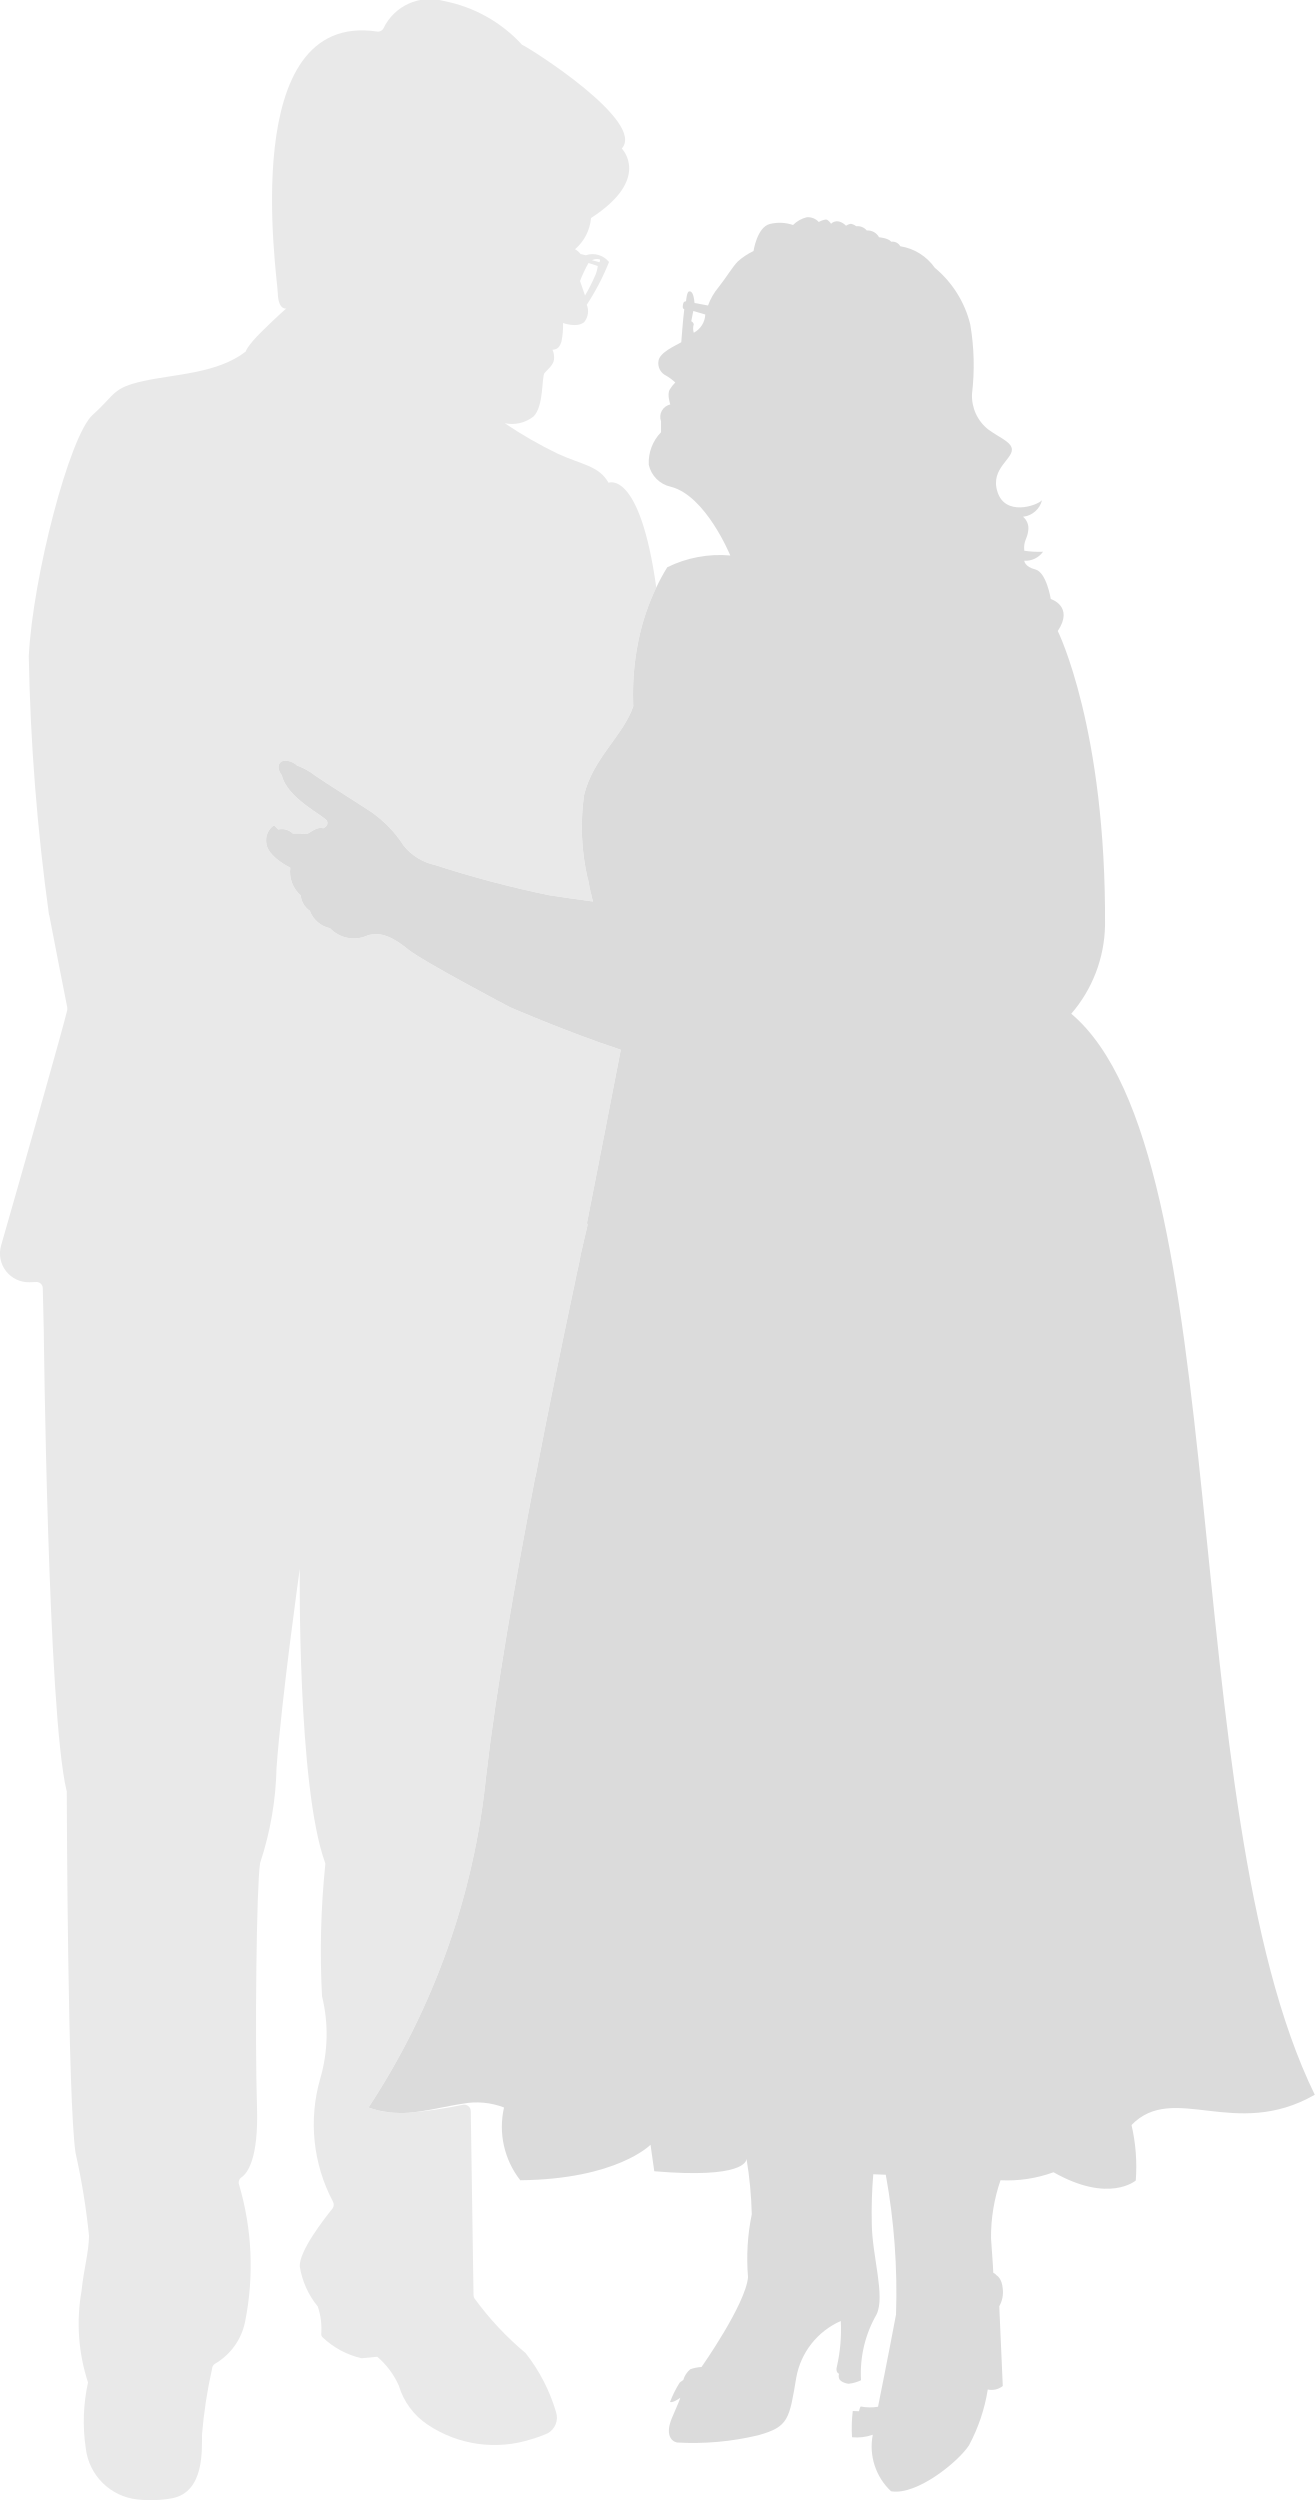
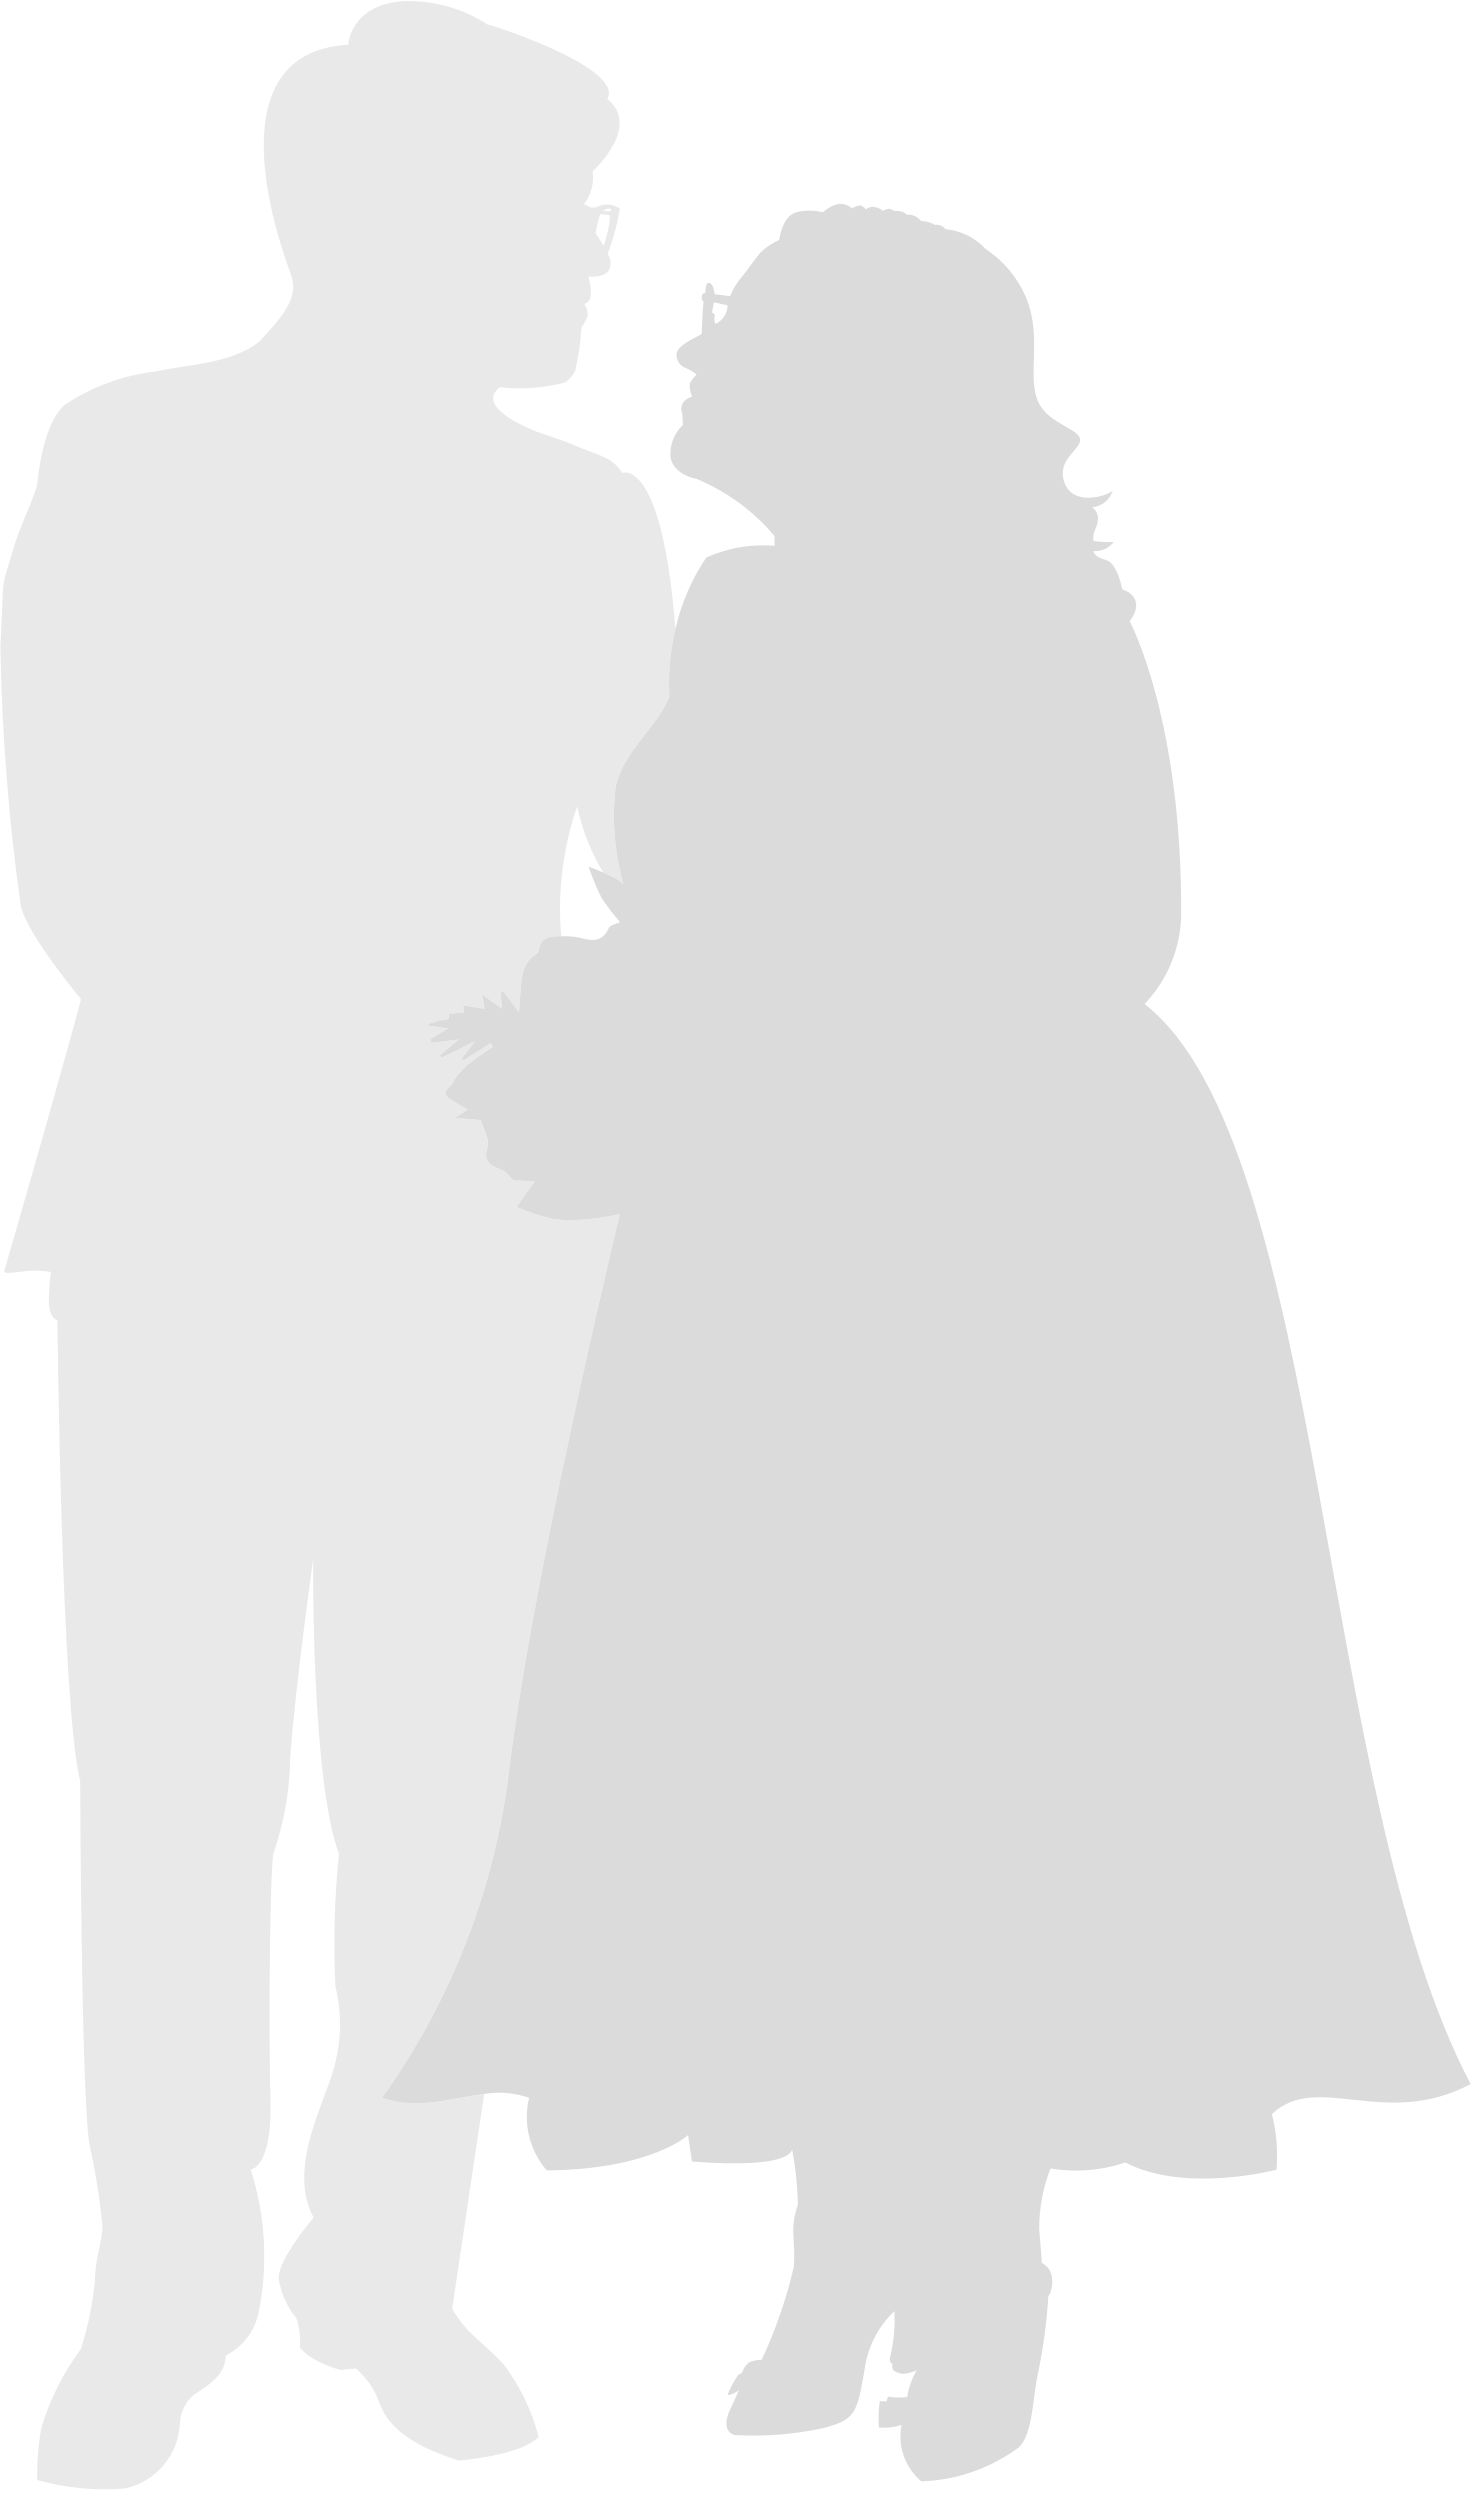
- <svg xmlns="http://www.w3.org/2000/svg" id="Capa_1" data-name="Capa 1" viewBox="0 0 52.593 100">
+ <svg xmlns="http://www.w3.org/2000/svg" id="Capa_1" data-name="Capa 1" viewBox="0 0 58.827 100">
  <defs>
    <style>
      .cls-1 {
        fill: #e9e9e9;
      }

      .cls-2 {
        fill: #dbdbdb;
      }
    </style>
  </defs>
-   <path class="cls-1" d="M26.251,23.5c-.66-4.73-1.91-4.19-1.91-4.19-.38-.68-1.07-.72-2.03-1.16a17.211,17.211,0,0,1-2.12-1.22,1.401,1.401,0,0,0,1.15-.27c.42-.42.32-1.58.44-1.74.13-.15.35-.31.38-.54a.79.79,0,0,0-.06-.39c.22-.01.3-.14.36-.34a3.21,3.21,0,0,0,.06-.73s.57.21.85-.04a.686.686,0,0,0,.1-.69,9.527,9.527,0,0,0,.89-1.71.844.844,0,0,0-.93-.27l-.21-.05a.647.647,0,0,0-.22-.19,1.854,1.854,0,0,0,.64-1.25c2.43-1.57,1.23-2.78,1.23-2.78.97-1.07-3.65-4-3.99-4.15A5.71,5.71,0,0,0,17.751.04a2.054,2.054,0,0,0-2.41,1.09.248.248,0,0,1-.27.13c-5.59-.82-3.98,9.76-3.96,10.46s.34.62.34.62-.33.28-.96.9c-.63.62-.66.82-.66.82-1.13.88-2.82.9-4.09,1.18s-1.11.53-2.03,1.35c-.93.83-2.4,6.49-2.56,9.66A86.767,86.767,0,0,0,1.961,36.6c.01,0,.01,0,.01.01.2,1.06.65,3.34.72,3.69v.1c-.17.72-1.85,6.65-2.65,9.43a1.151,1.151,0,0,0,1.14,1.46c.1,0,.19-.01.27-.01a.25.25,0,0,1,.26.25l.04,1.68s.16,15.31.91,18.41c.01.01.01.02.01.04,0,.56.04,12.38.35,14.45a28.339,28.339,0,0,1,.54,3.32c-.01.67-.21,1.33-.3,2.21a7.553,7.553,0,0,0,.26,3.66,7.221,7.221,0,0,0-.09,2.63,2.329,2.329,0,0,0,2.08,2.05,4.849,4.849,0,0,0,1.38-.05c1.29-.26,1.18-1.93,1.19-2.56a19.058,19.058,0,0,1,.4-2.61.247.247,0,0,1,.12-.21,2.521,2.521,0,0,0,1.2-1.67,11.425,11.425,0,0,0-.24-5.5.247.247,0,0,1,.09-.28c.25-.17.69-.75.63-2.79-.09-2.79-.02-8.91.12-9.76a.09.09,0,0,1,.01-.05,12.948,12.948,0,0,0,.65-3.78c.2-2.77.93-7.97.93-7.97s-.1,8.69,1.01,11.75a.141.141,0,0,1,.01.09,33.915,33.915,0,0,0-.13,5.26,6.337,6.337,0,0,1-.07,3.29,6.601,6.601,0,0,0,.51,4.93.26.26,0,0,1-.02.27c-.33.41-1.34,1.7-1.31,2.32a3.362,3.362,0,0,0,.72,1.6,2.747,2.747,0,0,1,.14,1.07.183.183,0,0,0,.06.17,3.358,3.358,0,0,0,1.55.83l.63-.06a3.264,3.264,0,0,1,.86,1.15,2.854,2.854,0,0,0,1.16,1.57,4.801,4.801,0,0,0,4.14.58,5.063,5.063,0,0,0,.66-.24.715.715,0,0,0,.33-.85,7.019,7.019,0,0,0-1.22-2.36,12.224,12.224,0,0,1-2.04-2.18.231.231,0,0,1-.04-.14l-.11-7.36a.261.261,0,0,0-.3-.25,18.607,18.607,0,0,1-2.19.32c-.11.01-.22.01-.34.01-.12,0-.25-.01-.38-.02a.109.109,0,0,1-.05-.01,2.24,2.24,0,0,1-.44-.07c-.01,0-.02-.01-.03-.01-.12-.03-.24-.07-.36-.11a29.516,29.516,0,0,0,4.7-13.22c.39-3.41,1.18-7.92,1.97-12.01a.01.01,0,0,1,.01-.01c.54-2.81,1.08-5.42,1.49-7.35q.075-.33.15-.72c.07-.3.13-.57.17-.82.1-.43.18-.79.25-1.07l.03-.15c-.01,0-.03.01-.04.01.45-2.27.98-5.01,1.36-6.97-2.13-.7-4.43-1.7-4.43-1.7s-3.44-1.81-4.06-2.3c-.61-.5-1.1-.73-1.62-.58a1.319,1.319,0,0,1-1.52-.28,1.112,1.112,0,0,1-.81-.7.823.823,0,0,1-.36-.61A1.262,1.262,0,0,1,11.611,34.71s-.94-.46-.96-1a.722.722,0,0,1,.31-.7l.17.17a.624.624,0,0,1,.58.16,3.431,3.431,0,0,1,.51.02c.15.02.39-.31.71-.23,0,0,.23-.09.15-.29-.09-.2-1.59-.89-1.81-1.83,0,0-.22-.27-.09-.47.12-.2.51-.11.7.08a2.584,2.584,0,0,1,.72.4c.46.32,1.85,1.19,2.25,1.46a4.824,4.824,0,0,1,1.3,1.35,2.192,2.192,0,0,0,1.25.77,42.488,42.488,0,0,0,4.57,1.21c.74.11,1.34.2,1.75.25a2.898,2.898,0,0,1-.08-.32l-.01-.02c-.01-.06-.06-.26-.11-.55a.01.01,0,0,1-.01-.01,9.21,9.21,0,0,1-.15-3.35c.34-1.46,1.58-2.4,1.97-3.56,0,0-.01-.17-.01-.47a10.708,10.708,0,0,1,.23-2.22A9.139,9.139,0,0,1,26.251,23.5Zm-2.25-13.12a.176.176,0,0,1-.02.11l-.3-.08A.409.409,0,0,1,24.001,10.38Zm-.46.14.37.12a1.348,1.348,0,0,1-.13.44,6.961,6.961,0,0,1-.38.74l-.2-.58A5.203,5.203,0,0,1,23.541,10.52Z" />
-   <path class="cls-2" d="M42.851,40.55a5.568,5.568,0,0,0,1.35-3.52c.05-7.88-1.89-11.79-1.89-11.79.66-.99-.28-1.28-.28-1.28s-.17-1.06-.61-1.18c-.44-.11-.45-.35-.45-.35a.862.862,0,0,0,.75-.36,4.017,4.017,0,0,1-.75-.04c-.04-.41.12-.45.16-.82a.595.595,0,0,0-.21-.54.882.882,0,0,0,.76-.66c-.23.23-1.47.64-1.78-.33-.32-.97.71-1.35.56-1.78-.08-.25-.52-.42-.93-.72a1.709,1.709,0,0,1-.65-1.43,9.694,9.694,0,0,0-.07-2.77,4.265,4.265,0,0,0-1.42-2.27,2.085,2.085,0,0,0-1.38-.86.352.352,0,0,0-.36-.18c-.12-.15-.49-.18-.49-.18a.513.513,0,0,0-.49-.27.473.473,0,0,0-.42-.17.441.441,0,0,0-.18-.09c-.09-.03-.23.07-.23.07a.598.598,0,0,0-.28-.17.34.34,0,0,0-.32.09s-.1-.16-.2-.17a.785.785,0,0,0-.29.1.586.586,0,0,0-.48-.19,1.161,1.161,0,0,0-.55.31,1.645,1.645,0,0,0-.93-.04c-.51.13-.65,1.08-.65,1.08a2.701,2.701,0,0,0-.62.41c-.22.22-.45.62-.78,1.04a2.427,2.427,0,0,0-.42.73l-.54-.1c-.04-.47-.16-.48-.23-.46-.08.03-.11.39-.11.39-.11.01-.12.09-.13.2s.06.12.06.12c-.05.37-.12,1.32-.12,1.32-.22.13-.86.4-.91.74a.55.55,0,0,0,.31.6,1.941,1.941,0,0,1,.36.27,1.384,1.384,0,0,0-.22.28c-.12.18.02.6.02.6a.506.506,0,0,0-.37.67v.44a1.735,1.735,0,0,0-.49,1.3,1.155,1.155,0,0,0,.88.88c1.4.35,2.38,2.75,2.38,2.75a4.74,4.74,0,0,0-2.52.47,8.051,8.051,0,0,0-.44.81,9.139,9.139,0,0,0-.7,2.06,10.708,10.708,0,0,0-.23,2.22c0,.3.01.47.01.47-.39,1.16-1.63,2.1-1.97,3.56a9.21,9.21,0,0,0,.15,3.35.01.01,0,0,0,.01.01c.05.29.1.49.11.55l.01.02a2.898,2.898,0,0,0,.08.32c-.41-.05-1.01-.14-1.75-.25a42.488,42.488,0,0,1-4.57-1.21,2.192,2.192,0,0,1-1.25-.77,4.824,4.824,0,0,0-1.3-1.35c-.4-.27-1.79-1.14-2.25-1.46a2.584,2.584,0,0,0-.72-.4c-.19-.19-.58-.28-.7-.08-.13.2.09.47.09.47.22.94,1.72,1.63,1.81,1.83.08.2-.15.29-.15.29-.32-.08-.56.25-.71.23a3.431,3.431,0,0,0-.51-.02.624.624,0,0,0-.58-.16l-.17-.17a.722.722,0,0,0-.31.7c.02.54.96,1,.96,1A1.262,1.262,0,0,0,12.031,35.82a.823.823,0,0,0,.36.61,1.112,1.112,0,0,0,.81.7,1.319,1.319,0,0,0,1.52.28c.52-.15,1.01.08,1.62.58.62.49,4.06,2.3,4.06,2.3s2.3,1,4.43,1.7c-.38,1.96-.91,4.7-1.36,6.97.01,0,.03-.01.04-.01l-.03.15c-.07.28-.15.64-.25,1.07-.04.25-.1.52-.17.82q-.075.39-.15.72c-.41,1.93-.95,4.54-1.49,7.35a.01.01,0,0,0-.01.01c-.79,4.09-1.58,8.6-1.97,12.01A29.516,29.516,0,0,1,14.741,84.3c.12.04.24.08.36.11.01,0,.02.01.03.01a3.637,3.637,0,0,0,.44.07.109.109,0,0,0,.05.01c.13.01.26.02.38.02.12,0,.23,0,.34-.01.75-.06,1.47-.26,2.16-.36a3.033,3.033,0,0,1,1.66.15,3.472,3.472,0,0,0,.65,2.91c3.87-.04,5.21-1.42,5.21-1.42l.15,1.06c3.57.3,3.69-.4,3.69-.5a15.967,15.967,0,0,1,.21,2.22,8.855,8.855,0,0,0-.15,2.52c-.1,1.09-1.86,3.59-1.86,3.59a1.587,1.587,0,0,0-.45.09.879.879,0,0,0-.28.43l-.14.1a4.227,4.227,0,0,0-.39.78c.1.04.35-.12.41-.17-.01.05-.09.25-.33.8-.28.66-.04.94.2.99a11.183,11.183,0,0,0,3.25-.29c1.21-.34,1.24-.63,1.52-2.31a3.065,3.065,0,0,1,1.78-2.26,6.664,6.664,0,0,1-.15,1.8c-.08.26.08.31.08.31a.305.305,0,0,0,0,.18c.02.11.23.21.39.22a1.501,1.501,0,0,0,.49-.14,4.717,4.717,0,0,1,.62-2.63c.36-.74-.18-2.34-.19-3.65a18.253,18.253,0,0,1,.06-1.96l.5.02a26.292,26.292,0,0,1,.41,5.59c-.26,1.4-.72,3.69-.72,3.69a1.927,1.927,0,0,1-.69-.01c-.04.03-.07.19-.07.19l-.25-.01a5.718,5.718,0,0,0-.03,1.05,1.93,1.93,0,0,0,.83-.1,2.456,2.456,0,0,0,.73,2.26c1.04.18,2.72-1.21,3.12-1.84a7.069,7.069,0,0,0,.75-2.23.715.715,0,0,0,.6-.14l-.14-3.19a1.131,1.131,0,0,0,.14-.69c-.03-.43-.24-.54-.24-.54a.349.349,0,0,0-.14-.11s-.01-.34-.09-1.38a6.936,6.936,0,0,1,.38-2.32A5.386,5.386,0,0,0,42.141,86.89c2.22,1.26,3.29.33,3.29.33A7.37,7.37,0,0,0,45.261,85c1.68-1.73,4.14.62,7.33-1.21C46.941,72.23,49.521,46.18,42.851,40.55ZM27.751,13.31a.558.558,0,0,1,0-.34.182.182,0,0,0-.1-.12l.08-.41.48.14A.866.866,0,0,1,27.751,13.31Z" />
+   <path class="cls-1" d="M26.777,27.86a8.93,8.93,0,0,1,.24-2.69c-.45-5.79-1.64-6.27-2.01-6.27a.291.291,0,0,0-.12.02c-.39-.68-1.07-.72-2.03-1.16-.16-.07-.71-.26-1.3-.46l-.02-.01a.394.394,0,0,1-.06-.02c-.43-.17-2.46-1.01-1.49-1.78a7.179,7.179,0,0,0,2.61-.19.031.031,0,0,1,.02-.01,1.378,1.378,0,0,0,.39-.45,10.395,10.395,0,0,0,.25-1.73c.09-.17.27-.37.25-.59a.807.807,0,0,0-.14-.36c.21-.06.25-.2.27-.4a2.754,2.754,0,0,0-.1-.7s.6.07.81-.23a.644.644,0,0,0-.04-.67,9.925,9.925,0,0,0,.49-1.81.887.887,0,0,0-.97-.05h-.22a.604.604,0,0,0-.25-.12A1.789,1.789,0,0,0,23.707,6.86c2.02-2.03.58-2.89.58-2.89.72-1.22-4.43-2.92-4.79-2.99A5.748,5.748,0,0,0,16.067.05c-2.06.17-2.14,1.74-2.14,1.74-5.68.32-2.531,8.519-2.3,9.16.289.8-.017,1.411-1.26,2.72-.01,0-.02.01-.04.03-1.13.85-2.78.87-4.05,1.15A8.355,8.355,0,0,0,2.577,16.2c-.93.83-1.09,3.22-1.09,3.22C1.057,20.69.817,20.93.427,22.31c-.4,1.39-.25.38-.41,3.55A84.027,84.027,0,0,0,.827,36.21c.23,1.15,2.41,3.75,2.41,3.75-.12.63-2.89,10.3-2.98,10.58-.1.29-.08.34-.08.34.07.08.45.01.88-.04a3.714,3.714,0,0,1,.98.04A9.624,9.624,0,0,0,1.957,51.9c-.05.81.34.92.34.92S2.447,68.21,3.207,71.25c0,0,.04,12.35.36,14.47a27.45,27.45,0,0,1,.53,3.32c-.01.67-.3,1.32-.3,2.21a13.418,13.418,0,0,1-.56,2.71A10.223,10.223,0,0,0,1.657,97.1a10.916,10.916,0,0,0-.17,2.1,9.91,9.91,0,0,0,3.51.34A2.795,2.795,0,0,0,7.197,96.92a1.556,1.556,0,0,1,.56-1.13c.52-.35,1.27-.76,1.27-1.57a2.457,2.457,0,0,0,1.32-1.73,11.346,11.346,0,0,0-.32-5.71s.88-.03.79-2.86c-.08-2.83-.02-9.05.12-9.79a12.02,12.02,0,0,0,.67-3.8c.19-2.77.92-7.97.92-7.97s-.09,8.78,1.03,11.79a35.624,35.624,0,0,0-.14,5.31,6.34,6.34,0,0,1-.07,3.29c-.35,1.34-1.88,4-.8,5.95,0,0-1.44,1.69-1.4,2.44a3.273,3.273,0,0,0,.71,1.59,2.958,2.958,0,0,1,.14,1.16s.28.51,1.61.91l.63-.06a3.341,3.341,0,0,1,.86,1.16c.2.58.56,1.7,3.26,2.52,0,0,2.43-.18,3.19-.94a8.212,8.212,0,0,0-1.38-2.88c-.87-.96-1.45-1.17-2.08-2.25l1.28-8.59c-1.28.16-2.63.66-4.09.15a28.227,28.227,0,0,0,5.1-13.22c.43-3.41,1.29-7.92,2.15-12.01v-.01c.97-4.61,1.93-8.7,2.27-10.11a9.886,9.886,0,0,1-1.78.24,5.044,5.044,0,0,1-.95-.05,9.333,9.333,0,0,1-1.41-.47c.28-.39.48-.68.74-1.04-.41-.01-.7-.02-.85-.02-.2-.2-.29-.34-.42-.39-.41-.19-.85-.27-.63-.95.1-.29-.16-.71-.26-1.07-.29-.03-.61-.06-1.04-.1.22-.13.34-.21.51-.33-.25-.15-.47-.27-.68-.4-.24-.15-.29-.31-.03-.52.11-.09.15-.26.24-.38a2.869,2.869,0,0,1,.45-.47c.33-.27.68-.5,1.02-.75-.03-.04-.06-.09-.09-.13-.36.23-.72.46-1.09.69-.02-.02-.05-.04-.07-.06.16-.22.33-.43.56-.73-.51.26-.93.47-1.34.68a.716.716,0,0,1-.08-.1c.25-.21.49-.41.76-.63-.37.04-.74.09-1.1.14-.02-.06-.03-.11-.05-.16.22-.13.43-.25.72-.42-.31-.05-.55-.08-.79-.12a.151.151,0,0,1-.01-.07c.15-.04.3-.07.44-.12.15-.06.44.06.38-.28.19-.02.37-.03.6-.06,0-.04-.01-.13-.02-.28.28.05.55.1.85.15-.03-.16-.06-.32-.1-.59.31.23.54.4.8.58-.02-.23-.04-.44-.05-.65.03-.01.07-.03.1-.04.2.26.4.53.63.84.03-.37.05-.7.08-1.03.01-.12.02-.24.04-.36a1.243,1.243,0,0,1,.56-.94c.04-.03.1-.09.1-.14.09-.58.5-.59.91-.58a12.624,12.624,0,0,1,.64-5.19,8.635,8.635,0,0,0,1.04,2.64,3.178,3.178,0,0,1,.49.23,2.286,2.286,0,0,1,.32.22,9.997,9.997,0,0,1-.31-3.93C25.007,29.96,26.347,29.02,26.777,27.86ZM24.427,8.34a.35.35,0,0,1,0,.11l-.31-.01A.429.429,0,0,1,24.427,8.34Zm-.42.23.38.03a1.194,1.194,0,0,1-.03.44,6.016,6.016,0,0,1-.21.79l-.32-.5A4.82,4.82,0,0,1,24.007,8.57Z" />
+   <path class="cls-2" d="M45.781,40.16a5.277,5.277,0,0,0,1.465-3.517C47.298,28.766,45.19,24.855,45.19,24.855c.721-.995-.301-1.282-.301-1.282s-.186-1.06-.659-1.175c-.475-.115-.495-.355-.495-.355a.943.943,0,0,0,.814-.361,4.98,4.98,0,0,1-.811-.042c-.047-.404.128-.448.175-.814a.555.555,0,0,0-.226-.537.926.926,0,0,0,.82-.663c-.25.228-1.592.638-1.933-.33-.339-.969.772-1.348.616-1.78-.158-.432-1.414-.616-1.727-1.608-.315-.995.144-2.277-.315-3.729a4.366,4.366,0,0,0-1.718-2.215,2.521,2.521,0,0,0-1.612-.798.432.432,0,0,0-.413-.169,1.143,1.143,0,0,0-.563-.157.641.641,0,0,0-.576-.253c-.144-.191-.481-.146-.481-.146a.607.607,0,0,0-.206-.089.438.438,0,0,0-.255.082.745.745,0,0,0-.333-.153.403.403,0,0,0-.352.097s-.129-.157-.235-.162a.924.924,0,0,0-.326.117.731.731,0,0,0-.55-.175,1.385,1.385,0,0,0-.612.333,2.161,2.161,0,0,0-1.064,0c-.568.148-.685,1.104-.685,1.104a3.111,3.111,0,0,0-.681.439c-.239.231-.479.636-.832,1.069a2.449,2.449,0,0,0-.448.745l-.619-.078c-.058-.461-.2-.468-.282-.443-.08.024-.098.392-.098.392-.122.009-.137.089-.142.2-.004.113.078.12.078.12-.046.37-.075,1.324-.075,1.324-.242.137-.958.437-1.002.778a.548.548,0,0,0,.383.588,1.928,1.928,0,0,1,.413.25,1.978,1.978,0,0,0-.231.291c-.122.182.053.597.053.597-.616.188-.392.681-.392.681l.026.444a1.612,1.612,0,0,0-.497,1.315c.148.707,1.038.849,1.038.849a8.139,8.139,0,0,1,3.12,2.284l.005.392a5.516,5.516,0,0,0-2.734.47,8.494,8.494,0,0,0-1.235,2.869v.004a9.121,9.121,0,0,0-.239,2.683c-.426,1.16-1.771,2.102-2.146,3.567a9.974,9.974,0,0,0,.306,3.931,2.547,2.547,0,0,0-.319-.228,9.336,9.336,0,0,0-1.075-.459,10.445,10.445,0,0,0,.521,1.251,8.508,8.508,0,0,0,.74.965c-.155.076-.401.118-.457.244-.231.517-.601.528-1.064.404a2.742,2.742,0,0,0-.712-.084c-.444,0-.936-.056-1.029.583a.244.244,0,0,1-.107.14,1.263,1.263,0,0,0-.557.942c-.02.115-.031.233-.042.353-.029.333-.051.667-.076,1.031-.231-.31-.428-.576-.627-.842-.035.016-.071.033-.107.049.016.209.033.417.053.648-.259-.188-.49-.355-.8-.581.046.271.073.424.1.585-.295-.049-.567-.097-.852-.146.015.148.022.237.027.282-.23.022-.415.038-.599.056.056.344-.231.22-.383.275-.144.053-.295.086-.444.128l.011.071c.24.036.481.071.792.117-.286.166-.505.291-.721.419.016.051.033.104.049.157.366-.046.73-.091,1.102-.137-.266.219-.515.423-.765.627.027.035.053.069.08.104.419-.211.838-.423,1.341-.676-.228.293-.393.508-.561.723.026.02.051.042.078.062.362-.231.727-.461,1.091-.692.029.044.058.089.089.135-.344.246-.698.483-1.027.745a2.984,2.984,0,0,0-.443.477c-.095.117-.135.288-.248.377-.261.209-.208.37.036.523.209.131.424.25.679.399-.177.115-.295.193-.51.332.424.038.743.066,1.04.093.1.368.357.78.26,1.077-.219.679.219.758.63.942.128.056.217.199.419.393.151.004.443.013.845.025-.255.359-.455.641-.734,1.033a8.89,8.89,0,0,0,1.404.47,4.919,4.919,0,0,0,.951.056,10.742,10.742,0,0,0,1.778-.239c-.339,1.41-1.301,5.498-2.268,10.108l-.002.004c-.858,4.095-1.718,8.602-2.144,12.01a28.256,28.256,0,0,1-5.102,13.225c1.457.505,2.805.005,4.086-.153a3.597,3.597,0,0,1,1.8.153,3.274,3.274,0,0,0,.707,2.905c4.201-.04,5.652-1.414,5.652-1.414l.157,1.06c4.16.313,4.002-.51,4.002-.51a13.681,13.681,0,0,1,.237,2.224c-.366,1.073-.066,1.421-.171,2.519a18.732,18.732,0,0,1-1.279,3.694,1.584,1.584,0,0,0-.483.091.825.825,0,0,0-.304.426l-.159.098a4.19,4.19,0,0,0-.421.783c.117.053.443-.169.461-.182-.005.009-.084.18-.373.814-.297.654-.038.938.217.984a13.212,13.212,0,0,0,3.532-.281c1.308-.341,1.341-.634,1.641-2.31a3.937,3.937,0,0,1,1.197-2.368,6.243,6.243,0,0,1-.164,1.807c-.084.26.093.306.093.306a.323.323,0,0,0-.007.184c.027.104.255.202.426.215a1.757,1.757,0,0,0,.543-.144,3.007,3.007,0,0,0-.377,1.067,2.302,2.302,0,0,1-.752-.015c-.046.031-.071.191-.071.191l-.275-.011a4.977,4.977,0,0,0-.036,1.057,2.295,2.295,0,0,0,.904-.104,2.37,2.37,0,0,0,.791,2.257,6.93,6.93,0,0,0,3.885-1.348c.588-.51.572-2.058.785-2.982a21.194,21.194,0,0,0,.412-3.069,1.1,1.1,0,0,0,.151-.692c-.04-.426-.259-.534-.259-.534a.367.367,0,0,0-.151-.111s-.018-.339-.106-1.377a6.596,6.596,0,0,1,.452-2.403,6.133,6.133,0,0,0,2.993-.24c2.408,1.257,6.046.288,6.046.288a6.664,6.664,0,0,0-.184-2.222c1.831-1.727,4.499.627,7.953-1.204C52.704,71.801,53.02,45.794,45.781,40.16ZM28.614,12.96a.475.475,0,0,1-.018-.339.199.199,0,0,0-.118-.12l.078-.406.546.117A.829.829,0,0,1,28.614,12.96Z" />
</svg>
